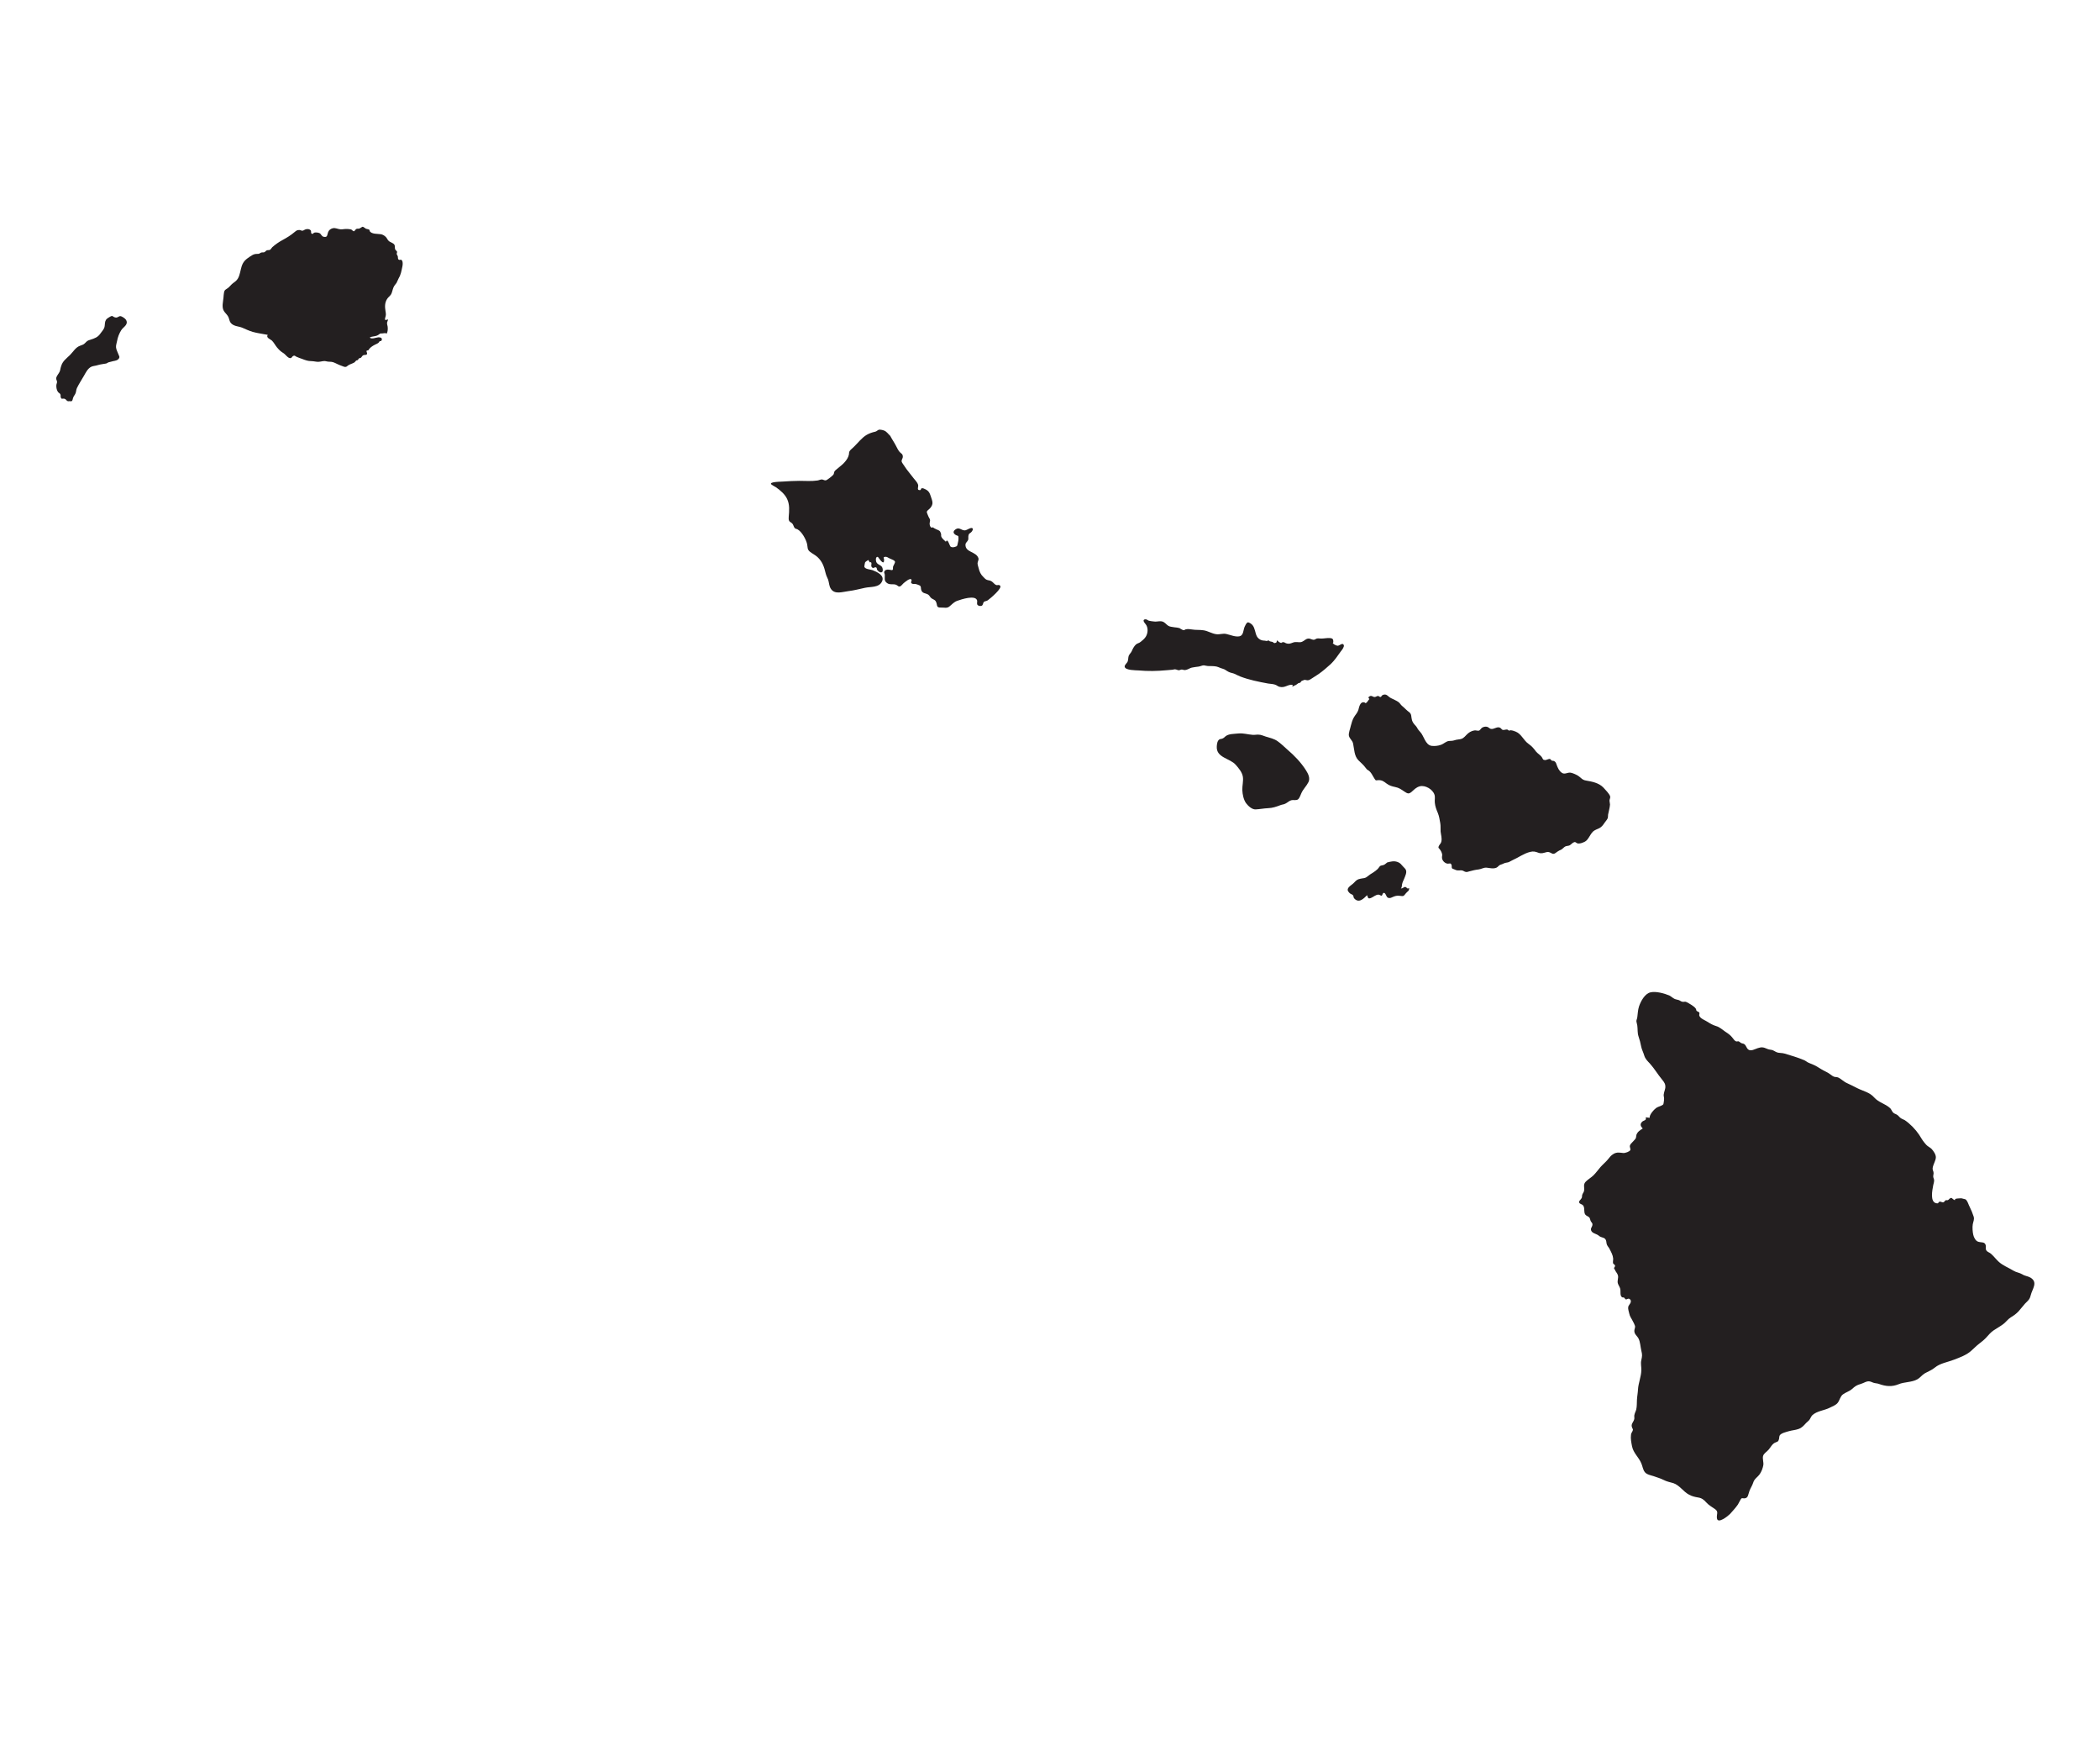
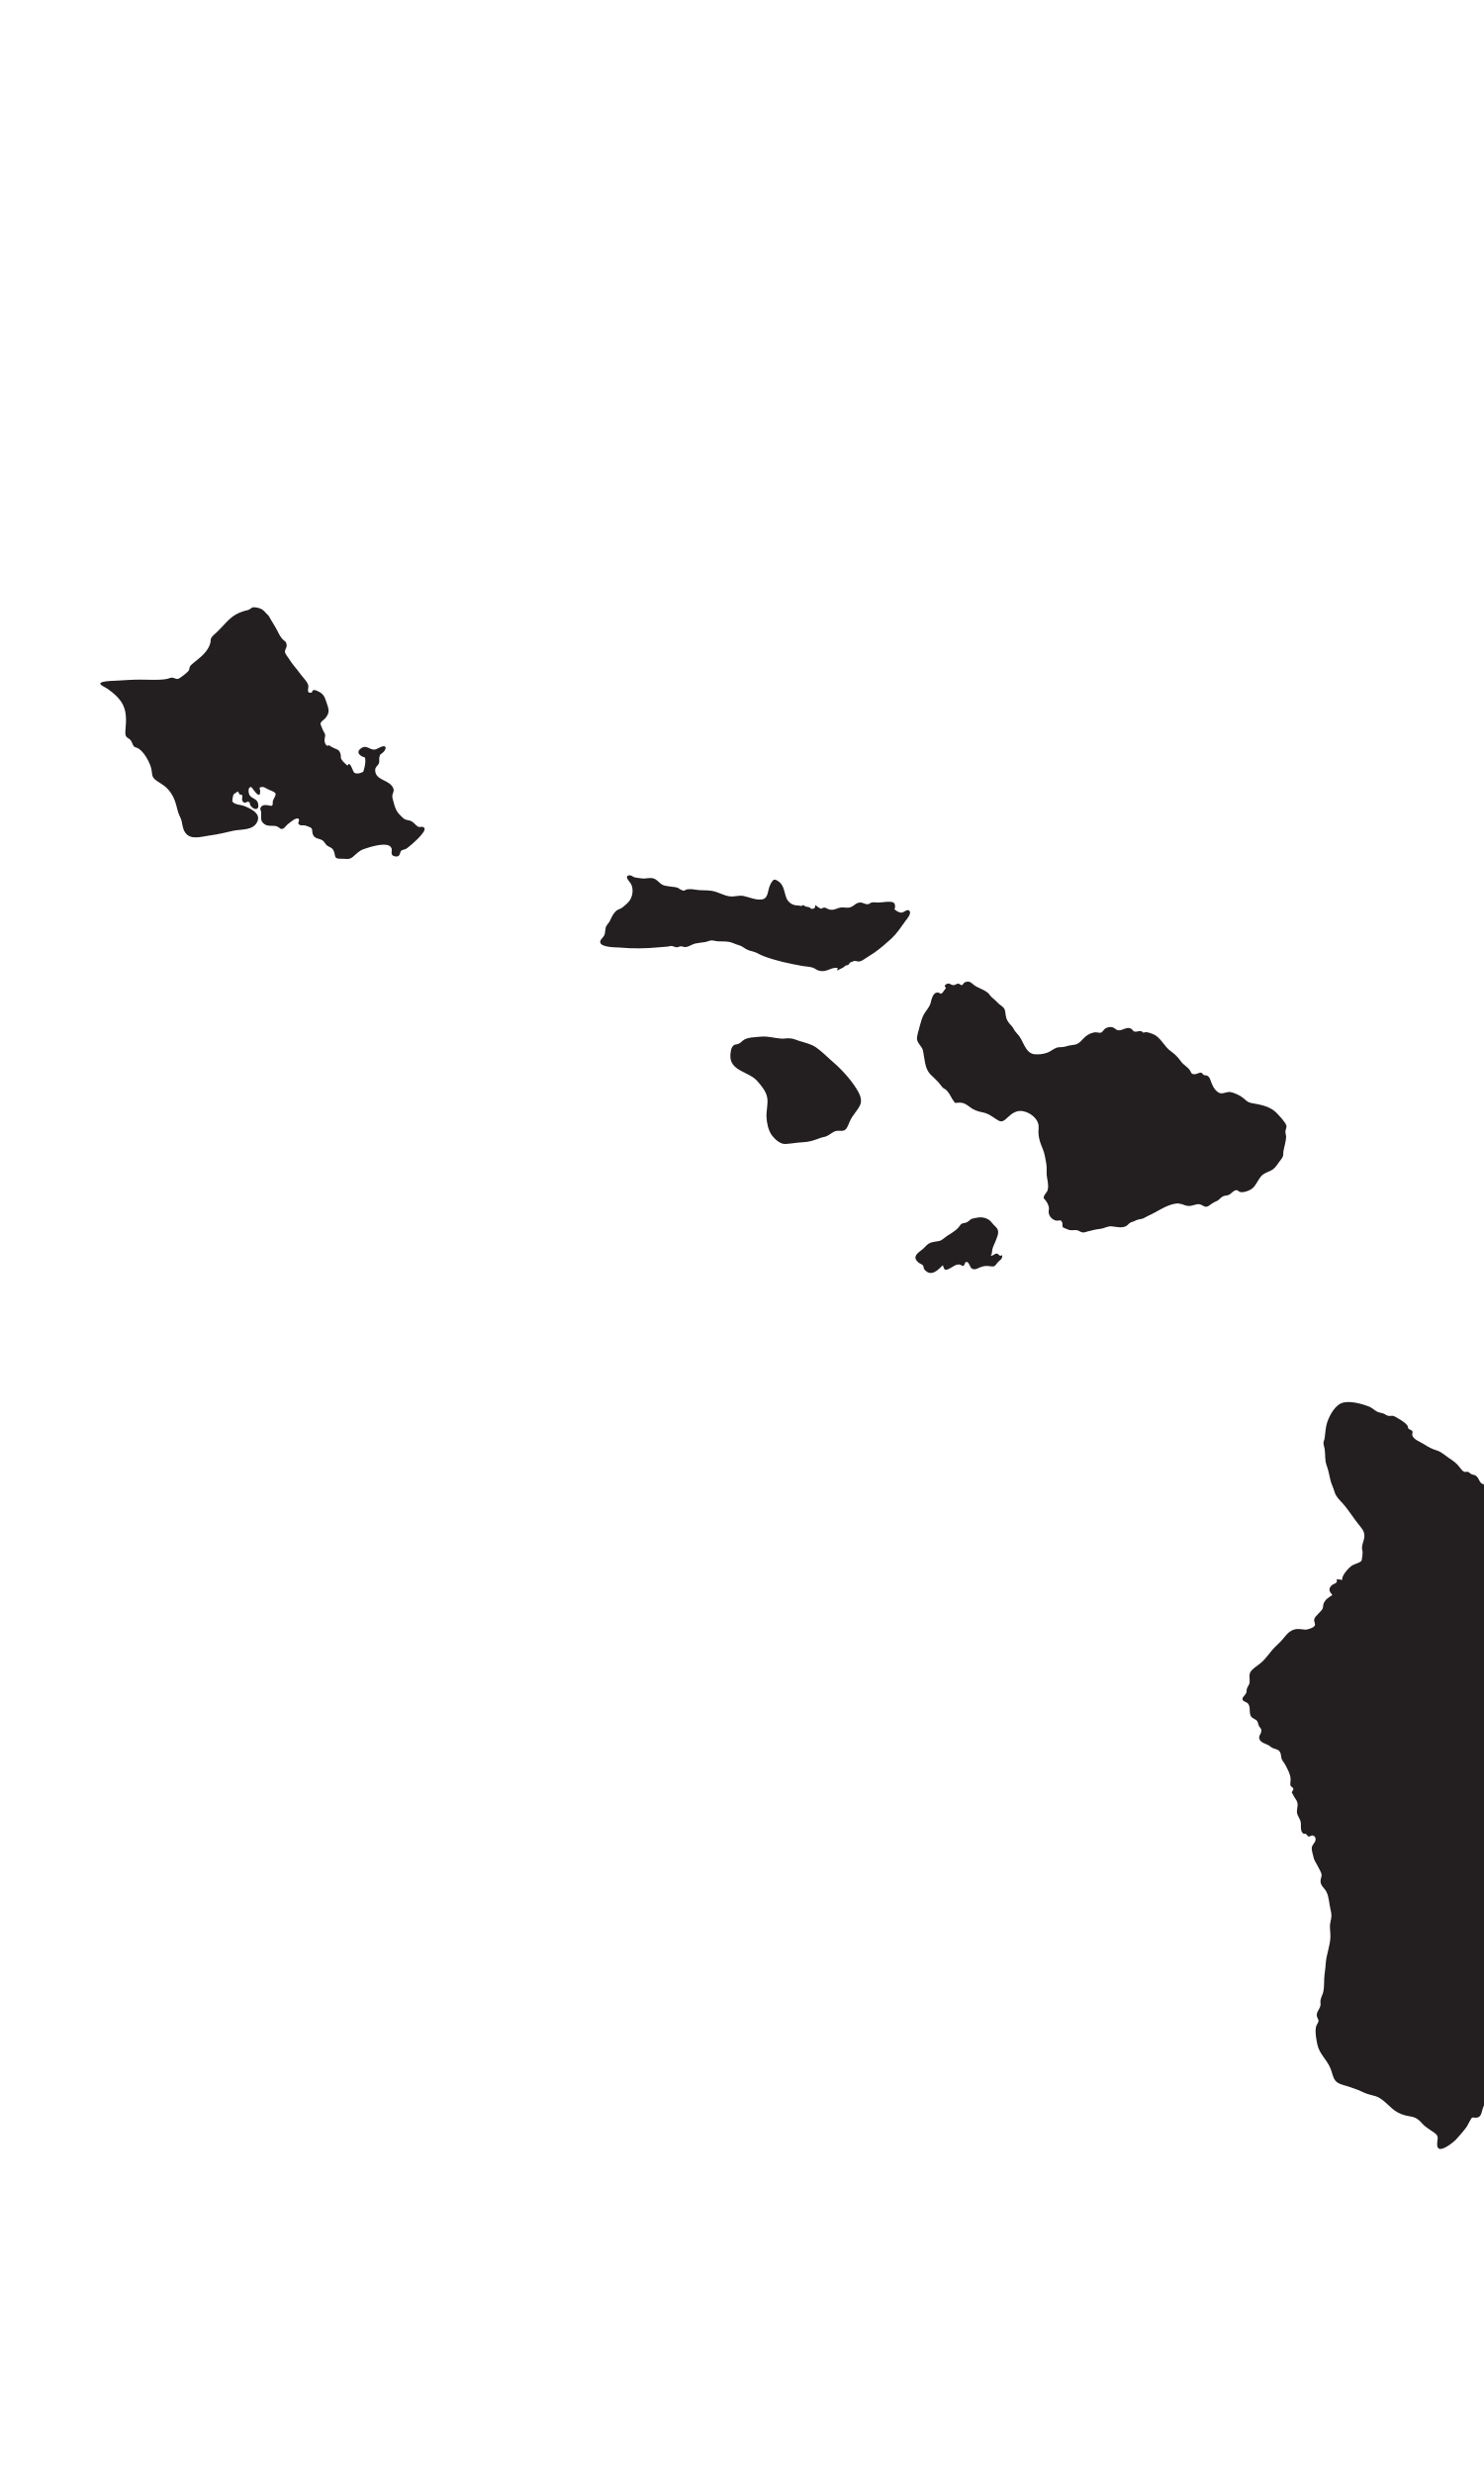
- <svg xmlns="http://www.w3.org/2000/svg" version="1.1" id="Layer_1" x="0px" y="0px" viewBox="0 0 1200 1000" enable-background="new 0 0 1200 1000" xml:space="preserve">
+ <svg xmlns="http://www.w3.org/2000/svg" version="1.1" id="Layer_1" x="0px" y="0px" viewBox="400 0 600 1000" enable-background="new 0 0 1200 1000" xml:space="preserve">
  <g id="Kauai">
    <path id="polygon11_1_" fill="#231F20" d="M211.2,131.9c1,2,4.7,1.6,6.4,1.9c1.1,0.2,1.9,0.7,2.7,1.4c0.8,0.7,1,1.6,1.7,2.3   c0.8,0.9,2.6,1.2,3.3,2.2c0.6,0.9,0.1,1.9,0.6,2.9c0.2,0.4,0.8,0.7,1,1.2c0.1,0.4-0.3,1-0.2,1.4c0.1,0.3,0.5,0.8,0.6,1.2   c0.2,0.5-0.1,1.5,0.5,1.9c0.9,0.6,1.3-0.6,2,0.7c0.5,0.9,0.3,2.5,0.1,3.4c-0.5,2.3-0.8,4.4-2,6.4c-0.5,0.9-0.8,1.9-1.3,2.8   c-0.7,1-1.3,1.5-1.8,2.7c-0.5,1.2-0.7,2.7-1.3,3.8c-0.6,1-1.7,1.7-2.3,2.7c-1.4,2.2-1.3,4.5-0.9,7c0.3,1.8,0.3,2.2-0.2,3.8   c-0.4,1.6,0.1,1.2,1.7,0.9c-0.1,0.5-0.5,1.2-0.6,1.7c-0.1,0.9,0.1,1.3,0.3,2.3c0.2,1.3,0.1,2.9-0.5,4.1c-0.6-0.5-2-0.2-2.7-0.1   c-0.6,0.1-0.6-0.1-1.1,0.1c0,0-1,0.7-1,0.7c-1.6,1.1-3.2,0.6-4.9,1.5c0.8,1.2,3.7,0,4.9-0.1c1.2-0.1,2.7,0.5,1.7,2   c-0.1,0.2-0.8,0.1-1,0.3c-0.2,0.2-0.4,0.6-0.6,0.8c-0.6,0.5-1.2,0.7-2,1.1c-1.2,0.6-2.3,1.3-3.2,2.3c-0.2,0.2-0.3,0.6-0.5,0.8   c-0.2,0.2-1,0.2-1.1,0.4c-0.3,0.5,0.5,1.2,0.2,1.9c-0.4,0.7-1.3,0.3-2,0.6c-0.8,0.3-0.8,0.9-1.5,1.5c-0.2,0.2-0.7,0.1-1,0.3   c-0.3,0.3-0.5,0.7-0.8,1c-0.2,0.2-0.7,0.1-0.9,0.3c-0.3,0.2-0.6,0.8-0.9,1c-1.1,0.7-2.5,1-3.6,1.7c-0.9,0.6-0.9,1-2,0.9   c-0.7-0.1-1.6-0.6-2.3-0.8c-1.5-0.5-2.9-1.4-4.4-1.9c-1.3-0.4-2.6-0.1-3.9-0.5c-1.5-0.4-2.7,0.2-4.3,0.3c-1.2,0.1-2.8-0.4-4.2-0.4   c-1.9,0-3.3-0.5-5.1-1.2c-1.2-0.4-2.3-0.8-3.4-1.3c-0.8-0.3-0.8-0.9-1.8-0.5c-0.7,0.3-0.8,1.2-1.6,1.3c-1.4,0.2-2.9-2.2-4.1-2.9   c-1.5-0.9-2.3-1.7-3.6-3.2c-1-1.2-1.9-3-3-4c-0.8-0.7-3.5-1.6-2.3-3.2c-2.8-0.6-5.8-0.9-8.6-1.7c-2-0.6-4.2-1.6-6-2.4   c-2.2-0.9-4.9-0.7-6.6-2.8c-0.8-1.1-0.8-2.4-1.4-3.5c-0.6-1.2-1.8-2.1-2.5-3.3c-1.3-2.2-0.4-5.2-0.2-7.6c0.1-0.9,0.1-1.9,0.3-2.8   c0.3-1.8,1-1.7,2.3-2.7c1-0.8,1.7-1.8,2.7-2.6c1.1-0.8,2.3-1.6,3-2.9c1.1-1.9,1.4-4.7,2.1-6.9c0.9-2.7,2.3-3.9,4.7-5.5   c1.2-0.7,1.8-1.3,3.2-1.5c0.6-0.1,1.2,0,1.8-0.1c0.5-0.1,0.9-0.5,1.4-0.7c0.6-0.2,1.2,0,1.8-0.2c0.6-0.2,0.9-0.9,1.5-1.1   c0.5-0.2,1.3,0,1.8-0.3c0.5-0.3,0.9-1.1,1.3-1.5c1.7-1.5,3.8-3,5.9-4.1c2.4-1.3,4.7-2.7,6.8-4.5c1-0.8,1.5-1.3,2.8-1.2   c0.6,0,1.2,0.5,1.8,0.4c0.6-0.1,1.1-0.6,1.8-0.8c1-0.3,2.3-0.2,2.9,0.7c0.3,0.4,0,1.4,0.4,1.7c0.9,0.6,0.8-0.2,1.6-0.5   c0.7-0.2,2.2-0.1,3,0.3c1,0.5,1.1,1.9,2.5,2.1c2.2,0.4,1.8-1.2,2.4-2.7c0.4-1.1,1.4-1.9,2.6-2.2c1.6-0.4,2.9,0.5,4.4,0.6   c1.3,0.1,2.6-0.3,4-0.2c0.7,0.1,1.6,0.1,2.2,0.3c0.6,0.3,1,1.1,1.6,1c0.3,0,0.9-1.1,1.3-1.3c0.6-0.3,1.4,0,1.9-0.3   c1.8-0.9,1.3-1.5,3.1-0.2C209.2,131.1,211.5,130.7,211.2,131.9z" />
    <path id="polygon13_1_" fill="#231F20" d="M45.8,197.5c1-0.4,2-0.6,2.8-1.5c1.2-1.2,1.3-1.4,3-1.9c2.5-0.8,4.3-1.4,5.8-3.6   c0.7-1,1.8-2.2,2.2-3.3c0.4-1.1,0.2-2.5,0.6-3.7c0.5-1.4,1.2-1.6,2.4-2.4c2.2-1.3,1.3-0.1,3.5,0.3c1,0.2,1.8-0.8,2.6-0.8   c0.9,0,2.8,1.3,3.3,2.1c1.6,2.8-1.5,4-2.7,5.9c-1.2,1.9-2,4-2.4,6.2c-0.2,1.1-0.7,2.5-0.6,3.6c0.1,1.4,1,2.9,1.5,4.3   c0.3,0.8,0.7,1.2,0.2,2c-0.7,1.2-2.2,1.4-3.3,1.6c-0.9,0.2-1.9,0.5-2.7,0.7c-0.6,0.2-0.8,0.6-1.5,0.7c-0.6,0.1-1.3,0.2-1.9,0.3   c-1,0.2-1.9,0.3-2.8,0.6c-1.1,0.4-2.5,0.4-3.6,0.9c-2.1,1-3.2,3.4-4.3,5.3c-1.3,2.3-2.8,4.5-3.9,6.8c-0.5,1-0.4,1.9-0.8,3   c-0.4,1.1-1.2,1.7-1.5,2.9c-0.4,1.5-0.3,1.9-1.9,1.7c-1-0.1-0.6,0.3-1.4-0.2c-0.7-0.4-0.7-1-1.6-1.2c-1.2-0.3-1.6,0.6-2.1-0.9   c-0.2-0.5,0.1-1-0.2-1.6c-0.4-0.8-0.8-0.7-1.3-1.3c-0.8-1-1.1-2.7-1-3.9c0-0.6,0.4-1.3,0.4-1.9c0-0.6-0.5-1.4-0.5-1.9   c0-1.3,1.3-2.6,1.9-3.8c0.5-1,0.5-2.1,0.9-3.2c0.9-3.1,2.9-4.3,5.1-6.5C41.9,200.9,43.2,198.4,45.8,197.5z" />
  </g>
  <g id="Honolulu">
    <path id="polygon25_1_" fill="#231F20" d="M508.7,249c1.1,2.1,2.4,3.9,3.4,5.9c0.4,0.9,1.3,2.5,1.9,3.2c0.9,1.1,1.8,1,1.9,2.7   c0.1,0.9-0.7,1.7-0.7,2.6c0,0.9,1.4,2.4,1.9,3.3c1.2,1.9,2.8,3.6,4.1,5.4c1,1.5,3.4,3.6,3.5,5.3c0,1-0.8,2.7,0.9,2.6   c0.9,0,0.4-0.7,1-1c0.4-0.2,1.2,0,1.7,0.3c2.4,1,2.9,2.2,3.6,4.3c0.9,2.8,1.7,4.2-0.3,6.6c-0.7,0.9-2,1.4-2,2.4   c0,0.3,0.6,1.6,0.7,1.9c0.2,0.4,0.3,0.8,0.6,1.3c1,1.5,0.4,1.7,0.3,3.4c0,1,0.7,2.9,1.9,2c0.1,0.3,1.7,1.1,2.2,1.3   c1.2,0.5,1.9,0.6,2.4,2.3c0.3,1.2-0.2,1.1,0.4,2.2c0.6,1,1.6,1.7,2.4,2.5c1-2.4,2.1,2.3,2.7,2.8c0.7,0.5,1.8,0.4,2.6,0.1   c1.3-0.4,1.1-0.5,1.4-1.6c0.3-1,0.6-2.6,0.5-3.7c-0.1-1.4-0.2-0.7-1.6-1.5c-1.9-1.2-1.3-2.5,0.3-3.4c1.8-1,2.9,0.7,4.8,0.8   c1.3,0.1,4-2.4,4.7-0.9c0.2,0.5-0.6,1.7-1,2c-1.1,1-1.2,0.5-1.5,1.9c-0.2,0.8,0.1,1.8-0.2,2.5c-0.4,1-1.4,1.4-1.5,2.6   c-0.2,4.6,6.2,3.9,7.4,7.8c0.3,0.9-0.4,1.8-0.5,2.8c0,0.9,0.4,2,0.6,2.8c0.5,2.1,1.2,3.7,2.8,5.2c0.5,0.5,1.1,1.2,1.8,1.5   c0.9,0.4,1.9,0.3,2.8,0.9c0.9,0.5,1.6,1.7,2.6,2.1c0.8,0.3,1.6-0.4,2.3,0.4c1.4,1.4-5.5,7.2-7,8.3c-0.6,0.5-1.7,0.5-2.2,0.9   c-0.6,0.5-0.5,1.7-1.2,2.2c-0.7,0.4-2,0.2-2.5-0.4c-0.6-0.7,0-1.9-0.3-2.7c-1.1-3.1-8.9-0.5-11.2,0.3c-2,0.7-2.9,1.9-4.5,3.2   c-1.5,1.3-3,0.6-4.9,0.7c-3.1,0.1-1.8-1.6-3-3.6c-0.5-0.9-1.6-1.1-2.4-1.7c-0.8-0.5-1.1-1.6-1.9-2.1c-1.6-1-3.3-0.5-4-2.7   c-0.3-0.9,0.1-1.9-0.8-2.5c-0.3-0.2-1.7-0.7-2.1-0.8c-0.6-0.2-1.7,0-2.2-0.2c-1.4-0.7-0.2-1.5-0.4-2.2c-0.6-1.6-3.7,1.2-4.6,1.9   c-0.6,0.5-1.3,1.6-2,1.8c-1.1,0.3-1.2-0.5-2.2-0.9c-1.6-0.7-3.6,0.2-5.2-1c-1.9-1.3-1.2-2.9-1.3-4.7c0-0.9-0.8-1.3,0-2.3   c0.7-0.9,1.9-0.7,2.8-0.6c1.3,0.2,1.5,0.5,1.9-0.4c-0.1,0.1,0-1.2,0-1.3c0.1-0.4,0.4-0.9,0.6-1.3c0.5-1.2,0.9-1.5,0.1-2.2   c-0.6-0.5-2.2-1-2.9-1.4c-0.6-0.3-1.4-0.9-2.1-0.8c-1.7,0.1-0.8,0.8-0.8,1.7c0,3.3-2.1,0.2-2.9-0.8c-0.4-0.5-0.6-1.1-1.2-0.8   c-0.9,0.4-0.6,2.4-0.3,3c0.9,1.7,3,1.5,3.5,3.4c0.8,3-1.6,3.1-3.1,0.9c-0.3-0.5,0-1-0.5-1.3c-1-0.6-1.6,1.1-2.6-0.3   c-0.6-0.9,0.2-1.7-0.3-2.6c-0.3-0.4-0.5,0.2-0.8-0.1c-0.3-0.3-0.5-0.8-0.8-1.3c-0.5,0.4-1.7,0.9-1.9,1.5c-0.1,0.1-0.4,2.3-0.4,2.3   c0.3,1.5,3.5,1.6,4.6,2c2.6,1,7.2,3,5.5,6.5c-1.7,3.6-6.5,2.9-9.7,3.6c-3.3,0.7-6.2,1.5-9.5,1.9c-3.3,0.4-7.8,2.1-10-1.3   c-1.1-1.6-1-3.6-1.6-5.3c-0.5-1.2-1.1-2.3-1.4-3.6c-0.9-3.7-1.8-6.6-4.7-9.3c-1.3-1.2-3.1-2-4.4-3.1c-1.5-1.3-1.1-2.4-1.5-4.3   c-0.6-2.6-3-7.1-5.5-8.4c-0.8-0.4-1.2-0.2-1.7-0.9c-0.5-0.7-0.6-1.5-1.1-2.2c-0.5-0.7-1.4-1-1.8-1.5c-0.6-0.8-0.4-1.7-0.4-2.6   c0.3-3.5,0.6-6.9-0.9-10.1c-1.2-2.7-4-5.1-6.5-6.8c-1.4-0.9-4.4-2-1.6-2.7c1.9-0.4,4-0.4,5.8-0.5c3.1-0.2,6.2-0.4,9.3-0.4   c3.4,0,6.9,0.3,10.3-0.2c0.8-0.1,1.7-0.6,2.5-0.6c0.8,0,1.5,0.7,2.4,0.5c0.9-0.3,3.6-2.5,4.1-3.1c0.6-0.7,0.3-1,0.7-1.9   c0.3-0.6,1-1,1.5-1.5c1.4-1.2,3.1-2.4,4.3-3.8c1.2-1.3,2.2-2.9,2.5-4.5c0.1-0.8,0-1.2,0.4-1.9c0.5-0.8,1.7-1.7,2.4-2.4   c2.3-2.2,4.6-5.3,7.4-6.9c1.6-0.9,3.1-1.4,4.9-1.8c0.8-0.2,1.3-0.9,2-1.1c0.5-0.2,2.4,0.2,2.8,0.4C506.5,246.3,507.6,248,508.7,249   z" />
  </g>
  <g id="Maui">
    <path id="polygon27_1_" fill="#231F20" d="M674.7,359.3c0.5,0.2,1.3,0.8,1.8,0.7c0.4,0,0.7-0.4,1.2-0.5c1-0.2,2.4-0.1,3.4,0.1   c2.2,0.4,4.5,0.1,6.8,0.5c2.4,0.4,4.7,1.9,7.1,2.2c2,0.3,3.8-0.6,5.8-0.1c2.3,0.5,5.1,1.8,7.5,1.3c2.3-0.5,2.1-3.5,2.9-5.4   c0.3-0.7,1-2.2,1.7-2.5c0.8-0.3,2.4,1,2.8,1.5c1.5,1.8,1.5,4.5,2.5,6.4c0.5,1,1.7,2,2.9,2.3c0.3,0.1,1.3,0.2,1.6,0.2   c0.4,0,0.8,0.2,1.2,0.2c0.3,0,0.6-0.4,0.9-0.3c0.4,0,0.5,0.4,0.9,0.5c0.5,0.1,1,0.2,1.4,0.3c0.7,0.2,0.6,0.9,1.6,0.6   c0.9-0.2,0.7-0.3,1-1.5c0.5,0.4,1.2,1.1,1.8,1.3c1.3,0.5,0.2,0,1.5-0.2c0.9-0.1,0.6,0,1.7,0.5c0.7,0.3,1.4,0.4,2.2,0.3   c1.2-0.2,2-0.8,3.2-0.9c1.5-0.1,2.7,0.4,4-0.2c1.4-0.6,2.1-1.8,3.7-1.8c1.3,0,2.2,1,3.4,0.6c0.4-0.1,0.8-0.5,1.2-0.6   c0.8-0.2,1.8,0,2.6,0c1.6,0,3.4-0.4,4.9-0.3c1.6,0.1,2,0.7,2,2c0,1.5-0.9,0.4,0.2,1.4c0.4,0.4,1.7,1,2.3,1c1.1,0,2.9-2.1,3.5-0.3   c0.3,1-1.1,2.8-1.7,3.5c-1.8,2.5-3.5,5.1-5.7,7.2c-2.2,2-4.5,4-6.9,5.7c-1.2,0.8-2.5,1.6-3.7,2.4c-0.6,0.4-1.6,1.1-2.3,1.2   c-0.8,0.2-1.5-0.3-2.3-0.2c0.1,0-1.6,0.7-1.5,0.6c-0.3,0.2-0.5,0.7-0.8,1c-0.3,0.2-0.8,0.1-1.1,0.3c-0.6,0.4-0.8,0.7-1.4,1   c-0.6,0.3-1.4,0.6-2,1c0.1-0.3,0-0.8,0.2-1.1c-2.9-0.3-4.3,1.9-7.4,1.2c-1.1-0.2-1.7-1-2.8-1.3c-1.2-0.4-2.6-0.4-3.8-0.6   c-5.5-1-10.9-2.1-15.9-4c-1.1-0.4-2.1-1-3.2-1.5c-1.1-0.5-2.5-0.6-3.6-1.2c-1.4-0.7-1.9-1.4-3.4-1.8c-1.2-0.3-2.2-0.9-3.4-1.2   c-1.4-0.3-3.2-0.3-4.6-0.3c-1,0-1.7-0.3-2.7-0.4c-0.9,0-1.8,0.5-2.9,0.7c-1.3,0.2-2.7,0.3-4,0.6c-1.2,0.3-2.5,1.3-3.8,1.4   c-0.6,0.1-1.3-0.3-1.9-0.3c-0.6,0-1.1,0.4-1.7,0.4c-0.6,0-1.2-0.4-1.9-0.5c-0.8-0.1-0.8,0.1-1.6,0.2c-1.2,0.1-2.4,0.2-3.6,0.3   c-5.4,0.5-10.5,0.6-16,0.1c-1.4-0.1-7.3,0-7.8-2c-0.3-1,1.2-2.1,1.6-2.9c0.5-1.1,0.3-2.4,0.7-3.5c0.5-1.1,1.3-1.6,1.8-2.8   c0.5-1.2,1.3-2.7,2.3-3.6c0.9-0.8,1.8-0.7,2.8-1.6c1-0.8,2-1.6,2.8-2.8c1.4-2.2,1.5-5.5-0.2-7.4c-0.7-0.8-2-2.6,0.2-2.6   c0.6,0,1.2,0.6,1.8,0.8c0.8,0.2,1.7,0.3,2.5,0.4c1.7,0.3,2.4-0.1,4-0.1c1.8,0,2.6,0.9,3.8,2c1.1,1,1.9,1.1,3.3,1.3   C671.2,358.5,674,358.4,674.7,359.3z" />
    <path id="polygon31_1_" fill="#231F20" d="M707.9,419c2.8-0.2,5.1,0.6,7.9,0.8c1.2,0.1,2.3-0.2,3.5-0.1c1.3,0,2.7,0.7,4,1.1   c2.3,0.7,4.7,1.2,6.7,2.6c2,1.4,3.7,3.1,5.5,4.7c4.1,3.5,7.9,7.4,10.8,12c1.2,1.9,2.5,4.4,1.4,6.7c-1.1,2.2-3,4-4,6.2   c-0.5,1-1,2.8-1.9,3.6c-1.1,0.9-2.6,0.2-4,0.6c-1.1,0.3-2.1,1.3-3.1,1.8c-1.2,0.7-1.9,0.5-3.1,1c-2.4,0.9-4.4,1.6-7,1.7   c-2.4,0.1-4.8,0.6-7.1,0.7c-2.1,0.1-4.3-2-5.5-3.6c-1.4-2-2-5-2.1-7.4c-0.1-2.5,0.7-5.2,0.3-7.7c-0.4-2.5-2.4-4.9-4-6.7   c-3.3-3.9-11.3-4-10.9-10.6c0.1-1.4,0.3-3.2,1.5-4c0.5-0.3,1.2-0.2,1.8-0.5c0.5-0.2,0.9-0.5,1.5-1.1   C701.9,419.1,705.3,419.3,707.9,419z" />
    <path fill="#231F20" d="M782.5,399.3c-0.8-0.6-0.6-1.2,0.3-1.6c1.1-0.5,1.7,0.5,2.7,0.5c0.8,0,1.3-0.7,2.1-0.6   c0.4,0.1,0.9,0.7,1.3,0.6c0.4-0.1,0.7-0.9,1.1-1.1c2.4-1.1,3,0.8,4.8,1.7c1.5,0.8,3.2,1.4,4.5,2.4c0.7,0.6,1.1,1.4,1.8,2   c0.8,0.7,1.5,1.3,2.3,2.1c1.3,1.4,2.7,1.6,3,3.5c0.3,2.1,0.3,3.2,1.8,5c0.6,0.7,1.1,1.1,1.6,2c0.5,1,1,1.5,1.7,2.3   c2.2,2.2,2.9,7.5,6.6,8c1.7,0.2,3.7,0,5.3-0.6c1.7-0.6,3-2.1,4.7-2.2c1.2-0.1,1.6,0,2.7-0.3c1-0.3,1.7-0.5,2.8-0.6   c2.2-0.2,2.9-1,4.4-2.6c1.2-1.3,2.7-2.2,4.4-2.5c0.8-0.2,2.1,0.3,2.7,0.1c0.7-0.2,1.2-1.4,2-1.8c0.8-0.4,1.7-0.6,2.6-0.4   c0.9,0.2,1.4,1,2.2,1.2c1.8,0.4,3.5-1.5,5.2-0.7c0.9,0.4,0.9,1.2,1.8,1.3c0.8,0.1,1.7-0.4,2.5-0.2c0.4,0.1,0.6,0.6,1,0.6   c0.2,0,0.7-0.3,1-0.2c1,0.1,1.8,0.4,2.8,0.8c3.2,1.3,4.4,5,7.3,7c1.7,1.2,2.9,2.5,4.1,4.2c1.1,1.4,2.7,2.1,3.6,3.6   c0.6,1,0.4,1.3,1.6,1.4c0.9,0.1,2.1-0.8,2.9-0.6c0.4,0.1,0.6,0.7,1,0.9c0.4,0.2,1,0.1,1.4,0.3c0.9,0.5,1.1,1.2,1.4,2.1   c0.7,1.8,1.3,3.4,3,4.6c1.6,1.1,3.2-0.3,4.9-0.1c1.3,0.2,3.3,1.1,4.4,1.8c1.8,1.2,2.2,2.3,4.4,2.7c3.5,0.6,7.4,1.3,10,4   c1,1.1,3.5,3.6,3.9,5.1c0.2,0.7-0.4,1.7-0.4,2.4c0,0.7,0.3,1.5,0.3,2.2c-0.1,1.9-0.8,4-1.1,5.8c-0.1,0.7,0,1.4-0.2,2   c-0.3,0.8-1.2,1.8-1.7,2.5c-1.1,1.6-1.8,2.7-3.7,3.5c-1.8,0.8-2.8,1.1-3.9,2.7c-0.9,1.2-1.8,3.2-3,4.2c-1,0.9-3.7,1.9-5,1.5   c-0.8-0.2-0.9-0.9-1.8-0.7c-0.9,0.2-1.9,1.4-2.6,1.8c-0.8,0.4-1.6,0.3-2.4,0.6c-0.9,0.4-1.6,1.4-2.5,1.9c-0.9,0.4-1.2,0.5-2.1,1.1   c-0.5,0.3-1.4,1.1-1.9,1.2c-1.4,0.5-2.3-1.4-4.3-0.9c-1.7,0.4-2.8,1-4.6,0.4c-1.9-0.7-2.9-1-4.9-0.5c-3.6,0.9-6.6,3.2-10,4.7   c-0.7,0.3-1.4,0.8-2.1,1.1c-0.8,0.3-1.7,0.3-2.5,0.6c-0.8,0.4-1.6,0.7-2.5,1c-0.7,0.3-1.2,1.1-1.9,1.5c-1.8,0.9-3.9,0.3-5.7,0.1   c-1.8-0.2-3,0.8-4.7,1c-1.8,0.2-3.5,0.6-5.3,1.1c-0.7,0.2-1.4,0.5-2.1,0.3c-1.2-0.3-1.2-0.8-2.5-0.9c-0.9,0-2,0.2-2.9-0.1   c-0.3-0.1-2-0.8-2.2-0.9c-0.6-0.6-0.2-1.3-0.4-1.9c-0.5-1.5-1-0.9-2.2-0.9c-1.6-0.1-3.2-1.7-3.3-3.3c-0.1-0.9,0.3-1.5,0-2.4   c-0.2-0.8-0.7-1.8-1.2-2.4c-0.8-1.2-1-0.6-0.7-1.8c0.3-0.9,1.3-1.6,1.5-2.6c0.5-2-0.2-3.9-0.4-5.9c-0.1-1.7,0.1-3.1-0.2-4.8   c-0.4-2.2-0.6-3.8-1.4-5.8c-0.8-1.9-1.5-3.7-1.7-5.8c-0.2-1.6,0.3-3.1-0.2-4.6c-1-3.1-5.3-5.6-8.4-4.8c-2.1,0.6-3.1,1.8-4.7,3.2   c-1.7,1.4-2.4,0.9-4.1-0.2c-1.8-1.2-3.1-2.2-5.3-2.6c-1.9-0.4-3.3-0.8-4.9-2c-1.6-1.2-2.6-2-4.7-1.9c-1.7,0.1-1.3,0.4-2.2-0.9   c-0.6-0.8-1-1.8-1.6-2.7c-0.5-0.7-0.9-1.3-1.6-1.8c-1.2-0.7-1-0.6-1.8-1.6c-1.2-1.7-2.7-2.9-4.2-4.4c-2.4-2.5-2.3-6.2-3-9.5   c-0.4-1.9-2-2.7-2.4-4.5c-0.3-1.5,0.8-4.1,1.1-5.7c0.4-1.5,0.9-3.3,1.7-4.7c0.9-1.6,2-2.5,2.6-4.3c0.4-1.4,0.9-4.6,3-4.4   c1.3,0.1,0.6,0.9,1.7,0.2C781.2,401.2,781.9,400,782.5,399.3z" />
    <path id="polygon37_1_" fill="#231F20" d="M792.7,492.7c2-0.5,3.8-1,5.8-0.3c1.1,0.4,1.8,0.9,2.5,1.8c0.6,0.8,1.5,1.5,2.1,2.3   c1.2,1.6-0.2,4.1-0.8,5.7c-0.4,0.9-0.9,1.9-1.1,2.9c-0.2,0.8,0,1.8-0.7,2.4c1.2,0.2,1.5-0.8,2.4-0.8c1.1,0,1,1.5,2.3,0.6   c0.2,1.8-1,1.9-1.9,3.1c-1.2,1.5-1.2,1.7-3.2,1.4c-1.3-0.2-2.2-0.1-3.4,0.3c-1.2,0.4-2.4,1.4-3.7,0.7c-0.9-0.4-1.2-3-2.4-2.7   c-0.5,0.1-0.7,1.5-1.1,1.6c-0.4,0.1-1.2-0.6-1.7-0.6c-1.6-0.1-2.9,1.3-4.4,1.9c-1.6,0.6-1.6,0.1-2.2-1.6c-1.9,1.9-4.7,4.9-7.4,1.8   c-0.4-0.4-0.3-1.2-0.6-1.7c-0.5-0.6-1.6-0.8-2.1-1.4c-1.2-1.2-1.3-2.1-0.3-3.3c0.9-1,2.1-1.6,3-2.6c1.2-1.3,1.9-1.9,3.6-2.2   c1.7-0.4,2.6-0.1,4-1.3c1.1-0.9,2-1.5,3.2-2.2c0.9-0.6,1.9-1.3,2.7-2.1c0.5-0.5,0.9-1.3,1.4-1.7c0.5-0.3,1.2-0.3,1.8-0.5   C791.3,494,792,493.2,792.7,492.7z" />
  </g>
  <g id="Hawaii">
    <path id="polygon39_1_" fill="#231F20" d="M950.8,626.6c-0.5-1.6,0.6-3.6,0.8-5.1c0.2-2.1-0.5-3.1-1.8-4.7c-2.5-3-4.4-6.3-7-9.2   c-1.4-1.5-2.6-2.6-3.2-4.5c-0.5-1.8-1.5-3.6-1.8-5.3c-0.4-2-0.8-3.7-1.5-5.7c-0.7-2.1-0.4-4-0.7-6.2c-0.1-0.8-0.4-1.6-0.5-2.3   c-0.1-0.9,0.4-1.5,0.5-2.5c0.3-2.1,0.3-4.1,1-6.2c1-2.9,3.3-7.3,6.6-8c3.1-0.7,7.8,0.6,10.7,1.8c1,0.5,1.9,1.4,2.9,1.9   c0.8,0.4,1.5,0.4,2.4,0.7c0.7,0.2,1.4,0.9,2.2,1c1.4,0.2,1.3-0.4,2.6,0.3c1.4,0.8,4.1,2.2,5,3.6c0.3,0.3,0.2,1,0.5,1.3   c0.3,0.3,0.9,0.4,1.1,0.6c0.5,0.6,0.2-0.3,0.5,0.6c0.1,0.4-0.2,1-0.1,1.4c0.4,1.8,3.5,2.8,4.8,3.7c1.7,1.1,3,1.8,4.9,2.4   c1.9,0.5,3.6,2.1,5.2,3.2c1.7,1.1,3,2,4.2,3.6c0.5,0.6,1.1,1.6,1.9,1.9c0.4,0.2,1-0.1,1.5,0c0.5,0.2,0.9,0.7,1.5,1   c0.9,0.4,1.3,0.1,2.1,0.9c0.7,0.7,1,2,1.8,2.7c1.6,1.3,3.9-0.2,5.5-0.7c2.1-0.7,3.2-0.6,5.2,0.3c1.1,0.5,1.7,0.5,2.8,0.7   c1,0.2,1.8,0.9,2.8,1.3c1.4,0.6,3,0.3,4.6,0.8c3.6,1.1,7.5,2.2,11,3.7c0.8,0.3,1.5,0.9,2.2,1.3c0.9,0.5,1.7,0.7,2.6,1.1   c1.7,0.7,3.6,1.8,5.1,2.8c1.7,1.1,3.4,1.6,5.1,2.9c0.7,0.5,1.4,1.1,2.2,1.4c0.9,0.3,1.6,0.1,2.5,0.5c1.8,0.9,3.1,2.4,5,3.2   c2,0.9,3.9,1.9,5.9,2.9c3.4,1.7,7,2.3,9.6,5.3c2.6,2.9,6.3,3.5,9.1,6.1c0.7,0.7,1,1.8,1.7,2.5c0.7,0.7,1.4,0.7,2.3,1.3   c0.8,0.5,1.3,1.4,2.1,1.9c0.7,0.5,1.5,0.7,2.2,1.1c3,2,6.2,5.3,8.2,8.3c1.1,1.6,1.8,3.1,3,4.5c0.7,0.8,1.1,1.4,1.9,2   c0.8,0.6,1.6,1,2.3,1.7c1.1,1.2,2.5,3.2,2.4,4.9c-0.1,1.7-1.3,3.6-1.7,5.3c-0.3,1.3-0.1,1.6,0.3,2.8c0.3,1.1-0.1,1.6-0.1,2.7   c0,0.7,0.4,1.2,0.5,2c0.1,0.9-0.3,2.1-0.5,3c-0.5,2.7-2,9.6,1.8,10.3c1.6,0.3,0.6-0.4,1.9-0.9c0.6-0.2,1.4,0.6,2.2,0.3   c0.5-0.2,0.7-0.8,1.2-1.1c0.4-0.2,0.9,0.1,1.3-0.1c0.5-0.2,0.7-0.7,1.2-1c1.1-0.6,1,0,1.9,0.6c1.5,1,0.5,0,1.3-0.3   c0.5-0.2,1.9-0.3,2.4-0.3c0.8-0.1,1.3,0,2.2,0.3c0.7,0.2,1.1,0.1,1.6,0.8c0.8,1,1.2,2.6,1.8,3.7c0.9,1.8,1.7,3.7,2.3,5.6   c0.5,1.7-0.2,2.7-0.5,4.4c-0.3,1.7-0.1,4.5,0.3,6.1c0.3,1.4,1.3,3.3,2.6,3.8c1.7,0.7,4-0.1,4.5,2.1c0.3,1.1-0.3,2,0.4,3   c0.5,0.8,1.7,1.1,2.4,1.7c1.6,1.3,2.9,3.1,4.5,4.6c2.4,2.3,5.8,3.5,8.5,5.2c1.6,1,3.4,1.1,5.1,2.1c1.5,1,3.2,1,4.7,1.9   c4.4,2.7,1,6.4,0.1,10.1c-0.6,2.4-1.4,2.9-3.2,4.7c-1.3,1.4-2.4,3-3.7,4.4c-1.3,1.4-2.8,2.5-4.5,3.5c-1.6,1-2.6,2.5-4.1,3.7   c-1.8,1.4-3.9,2.5-5.8,3.8c-1.6,1.1-2.7,2.5-4,3.9c-1.3,1.4-2.5,2.4-4.1,3.6c-1.7,1.3-2.9,2.6-4.5,4c-2.7,2.5-6.6,3.9-10,5.2   c-3.6,1.4-7.9,2-10.9,4.5c-1.7,1.4-3.6,2.1-5.6,3.2c-1.6,0.9-2.8,2.6-4.4,3.5c-3.3,1.8-7.4,1.4-10.7,2.8c-3.9,1.6-7.4,1.2-11.3-0.2   c-0.8-0.3-1.6-0.3-2.5-0.5c-0.9-0.2-1.7-0.7-2.6-0.9c-1.8-0.4-3.4,0.9-5.1,1.4c-2.5,0.7-3.3,1.3-5.2,3c-1.5,1.3-3.5,1.8-5.1,3   c-1.5,1.1-1.8,3.2-2.9,4.7c-1.1,1.5-3.1,2.1-4.6,2.9c-3.1,1.6-7.3,1.8-10,4.3c-0.7,0.7-1.1,1.9-1.7,2.7c-0.5,0.6-1.2,1.1-1.8,1.7   c-1.5,1.6-2.4,2.8-4.5,3.5c-1.7,0.6-3.6,0.7-5.3,1.2c-1.4,0.4-4.5,1.1-5.3,2.4c-0.3,0.5-0.3,1.4-0.4,2c-0.4,1.5-0.6,1.5-1.9,2   c-1.9,0.7-2.7,2.5-4,4.1c-1,1.2-2.8,2.2-3.2,3.6c-0.5,1.6,0.4,3.6,0.1,5.4c-0.3,1.6-1,3.6-2,5c-1.4,2-3.1,2.6-3.8,5   c-0.5,1.6-1.5,3-2.1,4.6c-0.8,2-0.6,4.3-3.1,4.3c-1.5-0.1-1.3-0.4-2.1,0.9c-0.5,0.8-0.9,1.8-1.4,2.6c-1.3,1.9-3,3.7-4.5,5.4   c-1.2,1.2-7.1,6-7.5,2.4c-0.3-2.3,1.1-3.6-1-5.1c-1.9-1.4-3.6-2.2-5.1-3.9c-1.3-1.5-2.6-2.5-4.6-2.8c-1.8-0.3-3.6-0.7-5.2-1.6   c-3.3-1.7-5.4-5.4-9-6.6c-2.1-0.6-3.8-0.9-5.7-1.9c-1.8-0.9-3.7-1.4-5.6-2.1c-1.6-0.5-3.9-0.9-5-2.3c-1.1-1.4-1.3-3.4-2-5   c-1.5-3.6-4.5-5.8-5.3-9.7c-0.4-2.1-0.9-4.4-0.6-6.6c0.1-1,0.5-1.3,0.9-2.2c0.5-1.2,0-0.9-0.4-2.3c-0.6-1.8,1.1-2.9,1.4-4.7   c0.1-0.8-0.2-1.6,0.1-2.4c0.2-1,0.8-2,1-2.9c0.4-1.8,0.3-3.5,0.4-5.5c0.1-2,0.5-3.9,0.6-5.9c0.2-3.7,1.8-7.2,1.9-10.9   c0.1-2-0.5-3.9,0-5.9c0.5-2.3,0.6-3,0-5.4c-0.5-2.1-0.6-5-1.6-6.9c-0.8-1.6-2.4-2.4-2.4-4.4c0-0.9,0.6-1.9,0.4-2.8   c-0.2-0.7-0.9-2.1-1.3-2.8c-0.7-1.5-1.7-2.6-2-4.3c-0.2-1-0.8-2.6-0.6-3.7c0.1-0.9,1.1-1.7,1.4-2.6c0.2-0.8,0.2-1.5-0.6-2   c-1-0.6-1.4,0.4-2.2,0.2c-0.4-0.1-0.6-0.8-1-1c-0.3-0.2-0.8,0-1.1-0.2c-0.8-0.6-0.8-1.3-0.9-2.1c-0.1-1,0.1-1.9-0.2-2.9   c-0.3-1-1-1.9-1.3-2.9c-0.5-1.6,0.5-3.1,0-4.7c-0.3-1.1-1.3-2-1.7-3.1c-0.1-0.3-0.5-0.6-0.5-0.9c0-0.4,0.7-0.9,0.6-1.4   c-0.1-0.8-0.8-0.7-1.1-1.3c-0.3-0.7,0.1-2.1,0-2.9c-0.2-2-1.1-3.5-2-5.3c-0.4-0.9-1.1-1.5-1.5-2.4c-0.4-0.8-0.3-1.9-0.6-2.6   c-0.3-0.8-0.7-1.2-1.6-1.5c-1.4-0.5-1.6-0.4-2.8-1.4c-1.4-1-4.1-1.2-4.2-3.4c0-0.8,0.6-1.4,0.8-2.2c0.3-1.2-0.2-1.4-0.8-2.3   c-0.4-0.6-0.4-1.5-0.8-2.1c-0.5-0.8-1.8-1-2.4-1.8c-1.1-1.5-0.1-3.8-1.3-5.3c-0.5-0.6-1.8-0.8-2.1-1.4c-0.6-1,0.7-1.7,1.2-2.6   c0.5-0.9,0.2-1,0.4-1.9c0.2-0.9,1-1.6,1.1-2.5c0.3-2-0.7-3.5,1-5.2c1.3-1.3,3.1-2.3,4.4-3.6c1.5-1.5,2.5-3,3.9-4.6   c1.2-1.4,2.8-2.7,4-4.1c1.3-1.5,1.9-2.6,3.7-3.6c1.9-1,3.4-0.6,5.4-0.4c1,0.1,3.7-0.8,4-1.7c0.3-0.7-0.5-1.7-0.2-2.6   c0.2-0.8,1-1.4,1.5-2c0.5-0.6,1.3-1.3,1.7-1.9c0.4-0.6,0.3-1.5,0.5-2.2c0.7-1.8,1.9-2.5,3.6-3.6c-1.1-1.2-1.8-2.3-0.4-3.8   c0.8-0.9,2.8-0.7,2.1-2.6c0.8,0.1,1.5,0.2,2.3,0.3c-0.4-1.7,2.7-5.1,4.1-5.9c1-0.6,3.1-1,3.7-1.9   C950.7,630,951.1,627.6,950.8,626.6z" />
  </g>
</svg>
